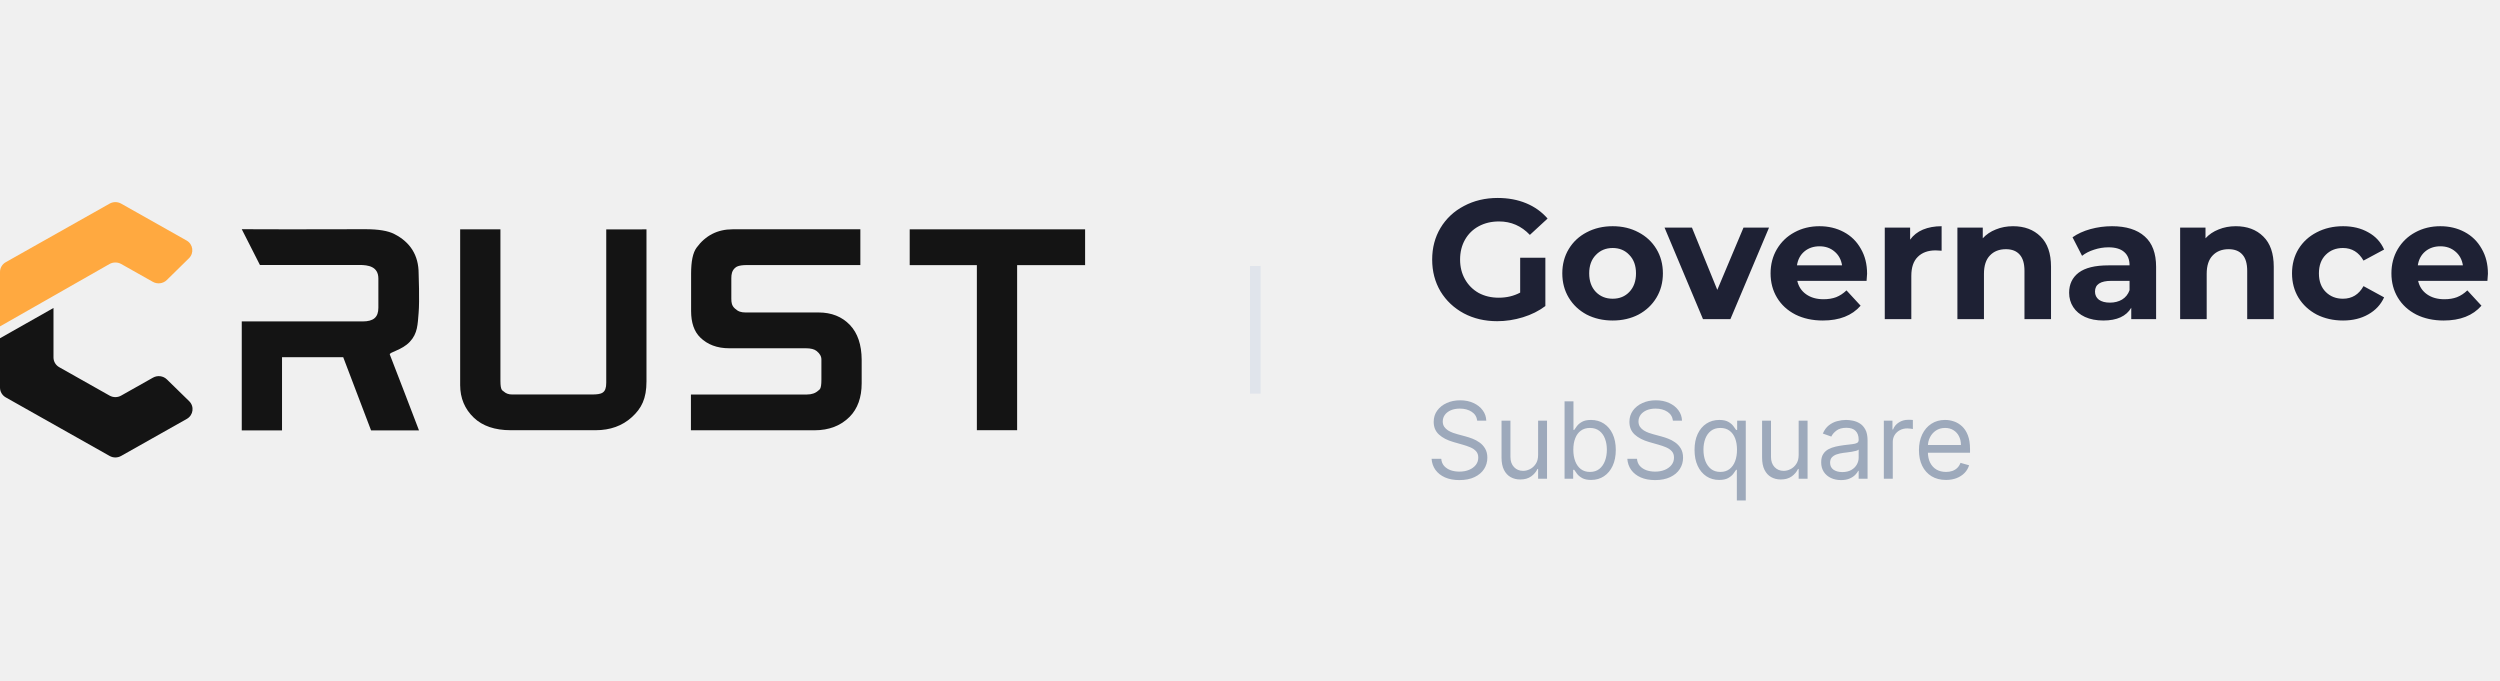
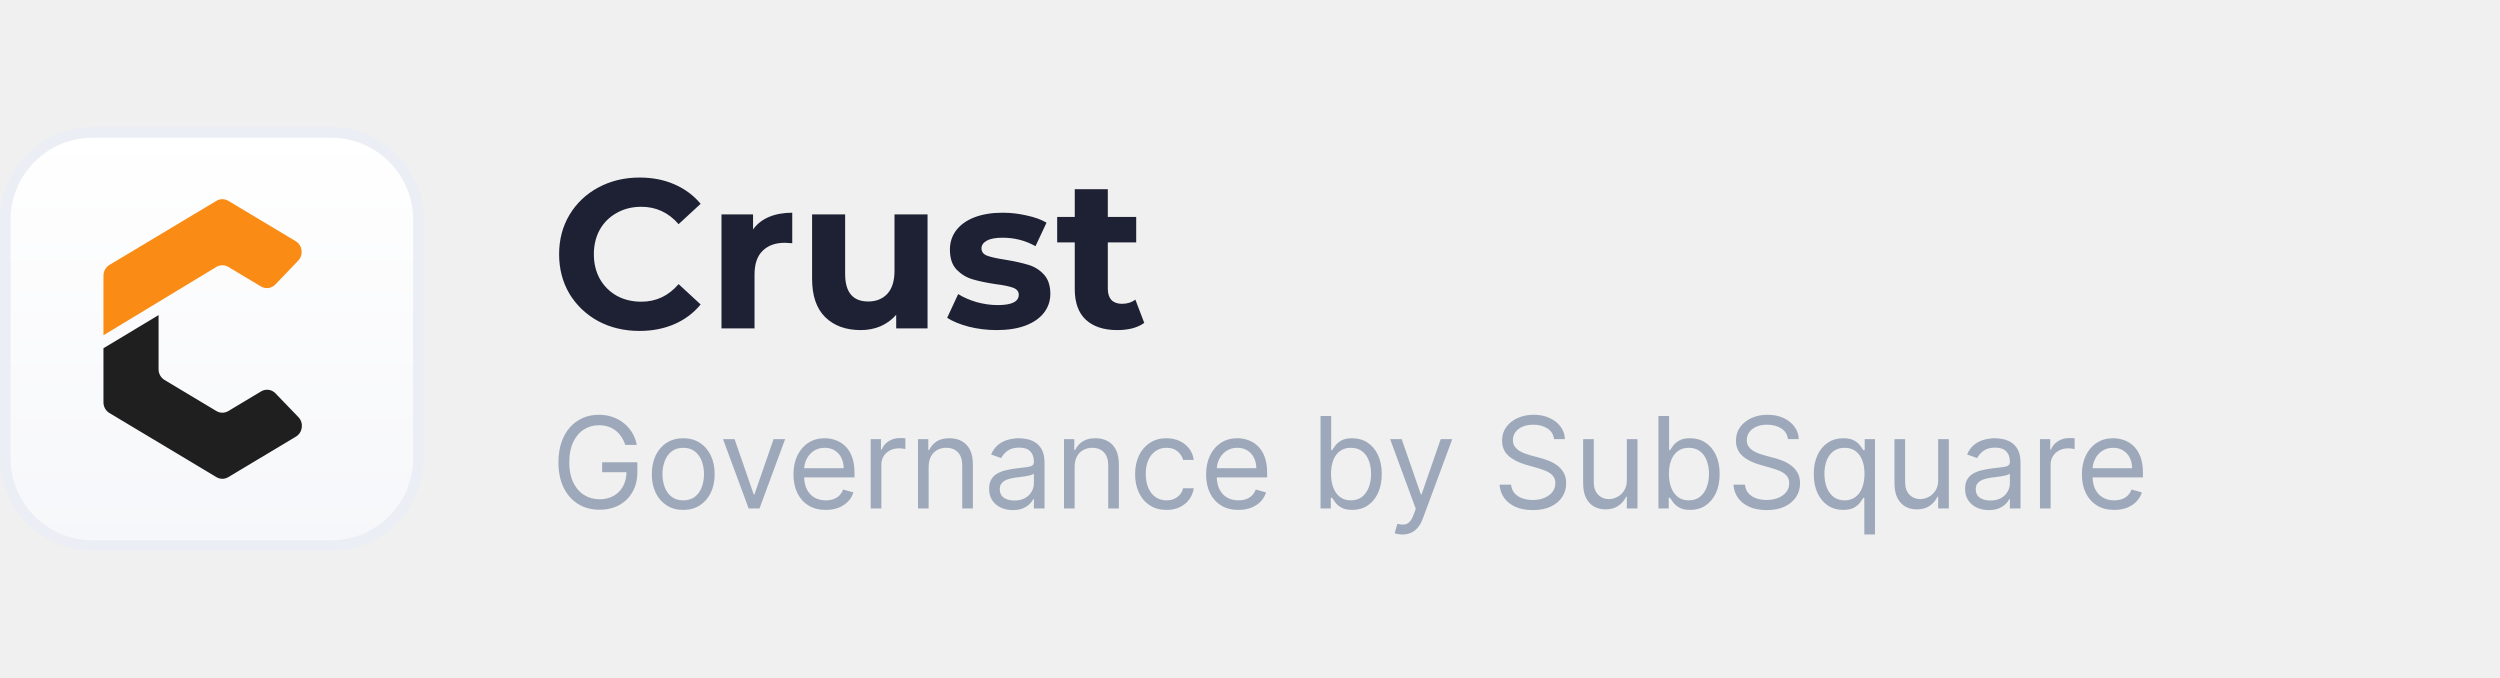
- <svg xmlns="http://www.w3.org/2000/svg" width="235" height="64" viewBox="0 0 235 64" fill="none">
-   <g clip-path="url(#clip0_5063_36289)">
-     <path d="M0.544 24.644L10.302 19.142C10.639 18.951 11.053 18.951 11.39 19.142L17.536 22.607C18.154 22.954 18.265 23.781 17.762 24.276L15.679 26.323C15.333 26.664 14.792 26.733 14.366 26.492L11.399 24.819C11.056 24.626 10.633 24.626 10.29 24.819L0 30.681V25.565C0 25.185 0.207 24.834 0.544 24.644Z" fill="#FFA940" />
-     <path d="M17.558 39.378L11.387 42.858C11.05 43.049 10.636 43.049 10.302 42.858L0.544 37.356C0.207 37.166 0 36.815 0 36.435V31.796L5.028 28.949V33.601C5.028 33.981 5.235 34.331 5.571 34.518L10.302 37.187C10.639 37.377 11.053 37.377 11.387 37.187L14.381 35.499C14.808 35.258 15.345 35.327 15.691 35.668L17.78 37.709C18.287 38.201 18.176 39.031 17.558 39.378Z" fill="#141414" />
-     <path d="M56.987 21.563V35.979C56.987 36.966 56.564 37.081 55.615 37.081H48.134C47.81 37.081 47.553 36.987 47.343 36.794C47.229 36.691 47.04 36.709 47.04 35.807V21.56H43.255V36.193C43.255 37.422 43.688 38.454 44.54 39.263C45.359 40.045 46.524 40.44 48.004 40.44H55.992C57.352 40.44 58.495 40.03 59.388 39.218C60.306 38.385 60.769 37.47 60.769 35.852V21.56L56.987 21.563Z" fill="#141414" />
-     <path d="M79.894 30.549C79.149 29.767 78.16 29.372 76.949 29.372H70.089C69.666 29.372 69.385 29.287 69.079 29C68.782 28.732 68.745 28.439 68.745 28.08V26.145C68.745 25.774 68.807 25.469 69.057 25.218C69.199 25.079 69.419 24.916 70.228 24.916H80.873V21.554H68.865C67.453 21.554 66.313 22.136 65.479 23.28C65.133 23.751 64.963 24.551 64.963 25.728V29.233C64.963 30.328 65.25 31.165 65.816 31.717C66.499 32.393 67.416 32.737 68.538 32.737H75.75C76.21 32.737 76.544 32.822 76.751 32.988C77.063 33.232 77.212 33.495 77.212 33.794V35.698C77.212 36.625 77.026 36.61 76.921 36.713C76.652 36.963 76.297 37.084 75.84 37.084H64.947V40.446H76.575C77.925 40.446 79.035 40.018 79.869 39.176C80.617 38.418 80.997 37.358 80.997 36.027V33.821C80.991 32.414 80.623 31.316 79.894 30.549Z" fill="#141414" />
-     <path d="M85.512 21.56V24.922H91.825V40.44H95.61V24.922H102V21.56H85.512Z" fill="#141414" />
-     <path d="M39.352 29.39C39.448 28.291 39.352 25.704 39.352 25.704C39.352 24.02 38.583 22.773 37.069 22.001C36.475 21.693 35.576 21.545 34.322 21.545L27.199 21.557C26.071 21.557 22.725 21.545 22.725 21.545L24.433 24.907H28.271C28.305 24.907 28.339 24.907 28.376 24.907H33.79C34.618 24.907 35.567 25.052 35.567 26.187V28.934C35.567 29.819 35.113 30.214 34.093 30.214H29.093H22.725V40.459H26.51V33.574H32.261L34.881 40.459H39.386C39.386 40.459 36.726 33.501 36.645 33.332C36.537 33.109 37.764 32.934 38.518 32.134C39.272 31.334 39.257 30.486 39.352 29.39Z" fill="#141414" />
+ <svg xmlns="http://www.w3.org/2000/svg" width="236" height="64" viewBox="0 0 236 64" fill="none">
+   <g clip-path="url(#clip0_13417_71009)">
+     <path d="M31.25 51.5L8.75 51.5C4.194 51.5 0.5 47.806 0.5 43.25L0.5 20.75C0.5 16.194 4.194 12.5 8.75 12.5L31.25 12.5C35.806 12.5 39.5 16.194 39.5 20.75L39.5 43.25C39.5 47.806 35.806 51.5 31.25 51.5Z" fill="url(#paint0_linear_13417_71009)" stroke="#EBEEF4" />
+     <path d="M10.329 25.01L20.429 18.959C20.777 18.75 21.206 18.75 21.555 18.959L27.916 22.769C28.556 23.151 28.671 24.061 28.15 24.605L25.994 26.856C25.636 27.231 25.076 27.307 24.635 27.042L21.564 25.203C21.209 24.99 20.771 24.99 20.416 25.203L9.766 31.649V26.023C9.766 25.604 9.98 25.219 10.329 25.01Z" fill="#FA8C16" />
+     <path d="M27.939 41.213L21.552 45.041C21.203 45.25 20.774 45.25 20.429 45.041L10.329 38.989C9.98 38.78 9.766 38.395 9.766 37.977V32.874L14.969 29.744V34.859C14.969 35.278 15.184 35.663 15.532 35.869L20.429 38.803C20.777 39.012 21.206 39.012 21.552 38.803L24.651 36.947C25.092 36.682 25.649 36.758 26.007 37.133L28.169 39.377C28.693 39.919 28.578 40.831 27.939 41.213Z" fill="#1F1F1F" />
  </g>
-   <path d="M118 25V37" stroke="#E0E4EB" />
-   <path d="M142.896 24.224H145.264V28.768C144.656 29.227 143.952 29.579 143.152 29.824C142.352 30.069 141.547 30.192 140.736 30.192C139.573 30.192 138.528 29.947 137.6 29.456C136.672 28.955 135.941 28.267 135.408 27.392C134.885 26.507 134.624 25.509 134.624 24.4C134.624 23.291 134.885 22.299 135.408 21.424C135.941 20.539 136.677 19.851 137.616 19.36C138.555 18.859 139.611 18.608 140.784 18.608C141.765 18.608 142.656 18.773 143.456 19.104C144.256 19.435 144.928 19.915 145.472 20.544L143.808 22.08C143.008 21.237 142.043 20.816 140.912 20.816C140.197 20.816 139.563 20.965 139.008 21.264C138.453 21.563 138.021 21.984 137.712 22.528C137.403 23.072 137.248 23.696 137.248 24.4C137.248 25.093 137.403 25.712 137.712 26.256C138.021 26.8 138.448 27.227 138.992 27.536C139.547 27.835 140.176 27.984 140.88 27.984C141.627 27.984 142.299 27.824 142.896 27.504V24.224ZM151.592 30.128C150.685 30.128 149.869 29.941 149.144 29.568C148.429 29.184 147.869 28.656 147.464 27.984C147.058 27.312 146.856 26.549 146.856 25.696C146.856 24.843 147.058 24.08 147.464 23.408C147.869 22.736 148.429 22.213 149.144 21.84C149.869 21.456 150.685 21.264 151.592 21.264C152.498 21.264 153.309 21.456 154.024 21.84C154.738 22.213 155.298 22.736 155.704 23.408C156.109 24.08 156.312 24.843 156.312 25.696C156.312 26.549 156.109 27.312 155.704 27.984C155.298 28.656 154.738 29.184 154.024 29.568C153.309 29.941 152.498 30.128 151.592 30.128ZM151.592 28.08C152.232 28.08 152.754 27.867 153.16 27.44C153.576 27.003 153.784 26.421 153.784 25.696C153.784 24.971 153.576 24.395 153.16 23.968C152.754 23.531 152.232 23.312 151.592 23.312C150.952 23.312 150.424 23.531 150.008 23.968C149.592 24.395 149.384 24.971 149.384 25.696C149.384 26.421 149.592 27.003 150.008 27.44C150.424 27.867 150.952 28.08 151.592 28.08ZM166.29 21.392L162.658 30H160.082L156.466 21.392H159.042L161.426 27.248L163.89 21.392H166.29ZM175.506 25.728C175.506 25.76 175.49 25.984 175.458 26.4H168.946C169.063 26.933 169.341 27.355 169.778 27.664C170.215 27.973 170.759 28.128 171.41 28.128C171.858 28.128 172.253 28.064 172.594 27.936C172.946 27.797 173.271 27.584 173.57 27.296L174.898 28.736C174.087 29.664 172.903 30.128 171.346 30.128C170.375 30.128 169.517 29.941 168.77 29.568C168.023 29.184 167.447 28.656 167.042 27.984C166.637 27.312 166.434 26.549 166.434 25.696C166.434 24.853 166.631 24.096 167.026 23.424C167.431 22.741 167.981 22.213 168.674 21.84C169.378 21.456 170.162 21.264 171.026 21.264C171.869 21.264 172.631 21.445 173.314 21.808C173.997 22.171 174.53 22.693 174.914 23.376C175.309 24.048 175.506 24.832 175.506 25.728ZM171.042 23.152C170.477 23.152 170.002 23.312 169.618 23.632C169.234 23.952 168.999 24.389 168.914 24.944H173.154C173.069 24.4 172.834 23.968 172.45 23.648C172.066 23.317 171.597 23.152 171.042 23.152ZM179.552 22.528C179.85 22.112 180.25 21.797 180.752 21.584C181.264 21.371 181.85 21.264 182.512 21.264V23.568C182.234 23.547 182.048 23.536 181.952 23.536C181.237 23.536 180.677 23.739 180.272 24.144C179.866 24.539 179.664 25.136 179.664 25.936V30H177.168V21.392H179.552V22.528ZM189.228 21.264C190.294 21.264 191.153 21.584 191.804 22.224C192.465 22.864 192.796 23.813 192.796 25.072V30H190.3V25.456C190.3 24.773 190.15 24.267 189.852 23.936C189.553 23.595 189.121 23.424 188.556 23.424C187.926 23.424 187.425 23.621 187.052 24.016C186.678 24.4 186.492 24.976 186.492 25.744V30H183.996V21.392H186.38V22.4C186.71 22.037 187.121 21.76 187.612 21.568C188.102 21.365 188.641 21.264 189.228 21.264ZM198.53 21.264C199.864 21.264 200.888 21.584 201.602 22.224C202.317 22.853 202.674 23.808 202.674 25.088V30H200.338V28.928C199.869 29.728 198.994 30.128 197.714 30.128C197.053 30.128 196.477 30.016 195.986 29.792C195.506 29.568 195.138 29.259 194.882 28.864C194.626 28.469 194.498 28.021 194.498 27.52C194.498 26.72 194.797 26.091 195.394 25.632C196.002 25.173 196.936 24.944 198.194 24.944H200.178C200.178 24.4 200.013 23.984 199.682 23.696C199.352 23.397 198.856 23.248 198.194 23.248C197.736 23.248 197.282 23.323 196.834 23.472C196.397 23.611 196.024 23.803 195.714 24.048L194.818 22.304C195.288 21.973 195.848 21.717 196.498 21.536C197.16 21.355 197.837 21.264 198.53 21.264ZM198.338 28.448C198.765 28.448 199.144 28.352 199.474 28.16C199.805 27.957 200.04 27.664 200.178 27.28V26.4H198.466C197.442 26.4 196.93 26.736 196.93 27.408C196.93 27.728 197.053 27.984 197.298 28.176C197.554 28.357 197.901 28.448 198.338 28.448ZM210.165 21.264C211.232 21.264 212.091 21.584 212.741 22.224C213.403 22.864 213.733 23.813 213.733 25.072V30H211.237V25.456C211.237 24.773 211.088 24.267 210.789 23.936C210.491 23.595 210.059 23.424 209.493 23.424C208.864 23.424 208.363 23.621 207.989 24.016C207.616 24.4 207.429 24.976 207.429 25.744V30H204.933V21.392H207.317V22.4C207.648 22.037 208.059 21.76 208.549 21.568C209.04 21.365 209.579 21.264 210.165 21.264ZM220.25 30.128C219.332 30.128 218.506 29.941 217.77 29.568C217.044 29.184 216.474 28.656 216.058 27.984C215.652 27.312 215.45 26.549 215.45 25.696C215.45 24.843 215.652 24.08 216.058 23.408C216.474 22.736 217.044 22.213 217.77 21.84C218.506 21.456 219.332 21.264 220.25 21.264C221.156 21.264 221.946 21.456 222.618 21.84C223.3 22.213 223.796 22.752 224.106 23.456L222.17 24.496C221.722 23.707 221.076 23.312 220.234 23.312C219.583 23.312 219.044 23.525 218.618 23.952C218.191 24.379 217.978 24.96 217.978 25.696C217.978 26.432 218.191 27.013 218.618 27.44C219.044 27.867 219.583 28.08 220.234 28.08C221.087 28.08 221.732 27.685 222.17 26.896L224.106 27.952C223.796 28.635 223.3 29.168 222.618 29.552C221.946 29.936 221.156 30.128 220.25 30.128ZM233.865 25.728C233.865 25.76 233.849 25.984 233.817 26.4H227.305C227.423 26.933 227.7 27.355 228.137 27.664C228.575 27.973 229.119 28.128 229.769 28.128C230.217 28.128 230.612 28.064 230.953 27.936C231.305 27.797 231.631 27.584 231.929 27.296L233.257 28.736C232.447 29.664 231.263 30.128 229.705 30.128C228.735 30.128 227.876 29.941 227.129 29.568C226.383 29.184 225.807 28.656 225.401 27.984C224.996 27.312 224.793 26.549 224.793 25.696C224.793 24.853 224.991 24.096 225.385 23.424C225.791 22.741 226.34 22.213 227.033 21.84C227.737 21.456 228.521 21.264 229.385 21.264C230.228 21.264 230.991 21.445 231.673 21.808C232.356 22.171 232.889 22.693 233.273 23.376C233.668 24.048 233.865 24.832 233.865 25.728ZM229.401 23.152C228.836 23.152 228.361 23.312 227.977 23.632C227.593 23.952 227.359 24.389 227.273 24.944H231.513C231.428 24.4 231.193 23.968 230.809 23.648C230.425 23.317 229.956 23.152 229.401 23.152Z" fill="#1E2134" />
-   <path d="M138.858 39.545C138.815 39.186 138.643 38.906 138.339 38.707C138.036 38.508 137.665 38.409 137.224 38.409C136.902 38.409 136.621 38.461 136.379 38.565C136.14 38.669 135.953 38.813 135.818 38.995C135.686 39.177 135.619 39.385 135.619 39.617C135.619 39.811 135.665 39.977 135.758 40.117C135.853 40.255 135.973 40.369 136.12 40.462C136.267 40.552 136.421 40.626 136.582 40.685C136.743 40.742 136.891 40.788 137.026 40.824L137.764 41.023C137.954 41.072 138.164 41.141 138.396 41.229C138.631 41.316 138.854 41.436 139.067 41.587C139.283 41.736 139.46 41.928 139.6 42.163C139.74 42.397 139.81 42.685 139.81 43.026C139.81 43.419 139.707 43.774 139.501 44.091C139.297 44.408 138.999 44.66 138.606 44.847C138.215 45.034 137.741 45.128 137.182 45.128C136.661 45.128 136.21 45.044 135.829 44.876C135.45 44.708 135.152 44.473 134.934 44.173C134.719 43.872 134.597 43.523 134.568 43.125H135.477C135.501 43.4 135.593 43.627 135.754 43.807C135.918 43.984 136.124 44.117 136.372 44.205C136.623 44.29 136.893 44.332 137.182 44.332C137.518 44.332 137.82 44.278 138.087 44.169C138.355 44.058 138.567 43.904 138.723 43.707C138.879 43.508 138.957 43.276 138.957 43.011C138.957 42.77 138.89 42.573 138.755 42.422C138.62 42.27 138.442 42.147 138.222 42.053C138.002 41.958 137.764 41.875 137.509 41.804L136.614 41.548C136.045 41.385 135.596 41.152 135.264 40.849C134.933 40.546 134.767 40.149 134.767 39.659C134.767 39.252 134.877 38.897 135.097 38.594C135.32 38.288 135.618 38.052 135.992 37.883C136.369 37.713 136.789 37.628 137.253 37.628C137.722 37.628 138.138 37.712 138.503 37.88C138.867 38.046 139.156 38.273 139.369 38.562C139.585 38.851 139.698 39.178 139.71 39.545H138.858ZM144.581 42.77V39.545H145.42V45H144.581V44.077H144.525C144.397 44.354 144.198 44.589 143.928 44.783C143.658 44.975 143.317 45.071 142.905 45.071C142.564 45.071 142.261 44.996 141.996 44.847C141.731 44.696 141.523 44.468 141.371 44.166C141.22 43.86 141.144 43.475 141.144 43.011V39.545H141.982V42.955C141.982 43.352 142.093 43.669 142.316 43.906C142.541 44.143 142.827 44.261 143.175 44.261C143.384 44.261 143.595 44.208 143.811 44.102C144.029 43.995 144.211 43.832 144.358 43.611C144.507 43.391 144.581 43.111 144.581 42.77ZM147.068 45V37.727H147.906V40.412H147.977C148.039 40.317 148.124 40.197 148.233 40.05C148.344 39.901 148.503 39.768 148.709 39.652C148.917 39.534 149.199 39.474 149.554 39.474C150.013 39.474 150.418 39.589 150.768 39.819C151.119 40.048 151.392 40.374 151.589 40.795C151.785 41.217 151.884 41.714 151.884 42.287C151.884 42.865 151.785 43.365 151.589 43.789C151.392 44.211 151.12 44.537 150.772 44.769C150.424 44.999 150.023 45.114 149.568 45.114C149.218 45.114 148.937 45.056 148.727 44.94C148.516 44.821 148.354 44.688 148.24 44.538C148.126 44.387 148.039 44.261 147.977 44.162H147.878V45H147.068ZM147.892 42.273C147.892 42.685 147.952 43.048 148.073 43.363C148.194 43.675 148.37 43.92 148.602 44.098C148.834 44.273 149.118 44.361 149.455 44.361C149.805 44.361 150.097 44.269 150.332 44.084C150.568 43.897 150.746 43.646 150.864 43.331C150.985 43.014 151.045 42.661 151.045 42.273C151.045 41.889 150.986 41.544 150.868 41.236C150.752 40.926 150.576 40.681 150.339 40.501C150.104 40.318 149.81 40.227 149.455 40.227C149.114 40.227 148.827 40.314 148.595 40.486C148.363 40.657 148.188 40.896 148.07 41.204C147.951 41.509 147.892 41.865 147.892 42.273ZM157.256 39.545C157.214 39.186 157.041 38.906 156.738 38.707C156.435 38.508 156.063 38.409 155.623 38.409C155.301 38.409 155.019 38.461 154.778 38.565C154.539 38.669 154.352 38.813 154.217 38.995C154.084 39.177 154.018 39.385 154.018 39.617C154.018 39.811 154.064 39.977 154.156 40.117C154.251 40.255 154.372 40.369 154.518 40.462C154.665 40.552 154.819 40.626 154.98 40.685C155.141 40.742 155.289 40.788 155.424 40.824L156.163 41.023C156.352 41.072 156.563 41.141 156.795 41.229C157.029 41.316 157.253 41.436 157.466 41.587C157.681 41.736 157.859 41.928 157.999 42.163C158.138 42.397 158.208 42.685 158.208 43.026C158.208 43.419 158.105 43.774 157.899 44.091C157.696 44.408 157.397 44.66 157.004 44.847C156.614 45.034 156.139 45.128 155.58 45.128C155.059 45.128 154.608 45.044 154.227 44.876C153.848 44.708 153.55 44.473 153.332 44.173C153.117 43.872 152.995 43.523 152.967 43.125H153.876C153.899 43.4 153.992 43.627 154.153 43.807C154.316 43.984 154.522 44.117 154.771 44.205C155.022 44.29 155.291 44.332 155.58 44.332C155.916 44.332 156.218 44.278 156.486 44.169C156.753 44.058 156.965 43.904 157.121 43.707C157.278 43.508 157.356 43.276 157.356 43.011C157.356 42.77 157.288 42.573 157.153 42.422C157.018 42.27 156.841 42.147 156.621 42.053C156.401 41.958 156.163 41.875 155.907 41.804L155.012 41.548C154.444 41.385 153.994 41.152 153.663 40.849C153.331 40.546 153.165 40.149 153.165 39.659C153.165 39.252 153.276 38.897 153.496 38.594C153.718 38.288 154.017 38.052 154.391 37.883C154.767 37.713 155.187 37.628 155.651 37.628C156.12 37.628 156.537 37.712 156.901 37.88C157.266 38.046 157.555 38.273 157.768 38.562C157.983 38.851 158.097 39.178 158.109 39.545H157.256ZM163.264 47.045V44.162H163.193C163.131 44.261 163.044 44.387 162.93 44.538C162.817 44.688 162.654 44.821 162.444 44.94C162.233 45.056 161.952 45.114 161.602 45.114C161.148 45.114 160.746 44.999 160.398 44.769C160.05 44.537 159.778 44.211 159.581 43.789C159.385 43.365 159.287 42.865 159.287 42.287C159.287 41.714 159.385 41.217 159.581 40.795C159.778 40.374 160.051 40.048 160.402 39.819C160.752 39.589 161.157 39.474 161.616 39.474C161.971 39.474 162.252 39.534 162.458 39.652C162.666 39.768 162.825 39.901 162.934 40.05C163.045 40.197 163.131 40.317 163.193 40.412H163.292V39.545H164.102V47.045H163.264ZM161.716 44.361C162.052 44.361 162.336 44.273 162.568 44.098C162.8 43.92 162.976 43.675 163.097 43.363C163.218 43.048 163.278 42.685 163.278 42.273C163.278 41.865 163.219 41.509 163.101 41.204C162.982 40.896 162.807 40.657 162.575 40.486C162.343 40.314 162.057 40.227 161.716 40.227C161.361 40.227 161.065 40.318 160.828 40.501C160.594 40.681 160.417 40.926 160.299 41.236C160.183 41.544 160.125 41.889 160.125 42.273C160.125 42.661 160.184 43.014 160.302 43.331C160.423 43.646 160.601 43.897 160.835 44.084C161.072 44.269 161.365 44.361 161.716 44.361ZM169.074 42.77V39.545H169.912V45H169.074V44.077H169.017C168.889 44.354 168.69 44.589 168.42 44.783C168.15 44.975 167.809 45.071 167.398 45.071C167.057 45.071 166.754 44.996 166.488 44.847C166.223 44.696 166.015 44.468 165.863 44.166C165.712 43.86 165.636 43.475 165.636 43.011V39.545H166.474V42.955C166.474 43.352 166.586 43.669 166.808 43.906C167.033 44.143 167.319 44.261 167.667 44.261C167.876 44.261 168.088 44.208 168.303 44.102C168.521 43.995 168.703 43.832 168.85 43.611C168.999 43.391 169.074 43.111 169.074 42.77ZM173.052 45.128C172.706 45.128 172.393 45.063 172.111 44.932C171.829 44.8 171.605 44.609 171.44 44.361C171.274 44.11 171.191 43.807 171.191 43.452C171.191 43.139 171.253 42.886 171.376 42.692C171.499 42.495 171.663 42.341 171.869 42.23C172.075 42.119 172.303 42.036 172.551 41.981C172.802 41.925 173.054 41.88 173.308 41.847C173.639 41.804 173.908 41.772 174.114 41.751C174.322 41.727 174.473 41.688 174.568 41.633C174.665 41.579 174.714 41.484 174.714 41.349V41.321C174.714 40.971 174.618 40.698 174.426 40.504C174.237 40.31 173.949 40.213 173.563 40.213C173.163 40.213 172.849 40.301 172.622 40.476C172.395 40.651 172.235 40.838 172.143 41.037L171.347 40.753C171.489 40.421 171.679 40.163 171.915 39.979C172.155 39.792 172.415 39.661 172.697 39.588C172.981 39.512 173.26 39.474 173.535 39.474C173.71 39.474 173.911 39.496 174.138 39.538C174.368 39.579 174.589 39.663 174.803 39.791C175.018 39.918 175.197 40.111 175.339 40.369C175.481 40.627 175.552 40.973 175.552 41.406V45H174.714V44.261H174.671C174.614 44.38 174.52 44.506 174.387 44.641C174.254 44.776 174.078 44.891 173.858 44.986C173.638 45.081 173.369 45.128 173.052 45.128ZM173.18 44.375C173.511 44.375 173.79 44.31 174.018 44.18C174.247 44.05 174.42 43.881 174.536 43.675C174.655 43.469 174.714 43.253 174.714 43.026V42.258C174.678 42.301 174.6 42.34 174.479 42.376C174.361 42.409 174.224 42.438 174.067 42.465C173.914 42.488 173.763 42.51 173.616 42.528C173.472 42.545 173.355 42.559 173.265 42.571C173.047 42.599 172.844 42.646 172.654 42.709C172.467 42.771 172.316 42.865 172.2 42.99C172.086 43.113 172.029 43.281 172.029 43.494C172.029 43.785 172.137 44.006 172.352 44.155C172.57 44.302 172.846 44.375 173.18 44.375ZM177.081 45V39.545H177.891V40.369H177.948C178.047 40.099 178.227 39.88 178.488 39.712C178.748 39.544 179.042 39.46 179.368 39.46C179.43 39.46 179.507 39.461 179.599 39.464C179.692 39.466 179.761 39.47 179.809 39.474V40.327C179.78 40.32 179.715 40.309 179.613 40.295C179.514 40.278 179.409 40.27 179.297 40.27C179.032 40.27 178.796 40.325 178.587 40.437C178.381 40.546 178.218 40.697 178.097 40.891C177.979 41.083 177.92 41.302 177.92 41.548V45H177.081ZM182.923 45.114C182.398 45.114 181.944 44.998 181.563 44.766C181.184 44.531 180.892 44.205 180.686 43.785C180.482 43.364 180.381 42.874 180.381 42.315C180.381 41.757 180.482 41.264 180.686 40.838C180.892 40.41 181.178 40.076 181.545 39.837C181.915 39.595 182.345 39.474 182.838 39.474C183.122 39.474 183.403 39.522 183.68 39.617C183.956 39.711 184.209 39.865 184.436 40.078C184.663 40.289 184.844 40.568 184.979 40.916C185.114 41.264 185.182 41.693 185.182 42.202V42.557H180.977V41.832H184.329C184.329 41.525 184.268 41.25 184.145 41.008C184.024 40.767 183.851 40.577 183.626 40.437C183.404 40.297 183.141 40.227 182.838 40.227C182.504 40.227 182.215 40.31 181.971 40.476C181.73 40.639 181.544 40.852 181.414 41.115C181.284 41.378 181.219 41.66 181.219 41.96V42.443C181.219 42.855 181.29 43.204 181.432 43.491C181.576 43.775 181.776 43.992 182.032 44.141C182.287 44.287 182.585 44.361 182.923 44.361C183.143 44.361 183.342 44.33 183.52 44.269C183.7 44.205 183.855 44.11 183.985 43.984C184.115 43.856 184.216 43.698 184.287 43.508L185.096 43.736C185.011 44.01 184.868 44.252 184.667 44.46C184.465 44.666 184.217 44.827 183.921 44.943C183.625 45.057 183.292 45.114 182.923 45.114Z" fill="#9DA9BB" />
+   <path d="M60.36 31.24C58.933 31.24 57.64 30.933 56.48 30.32C55.333 29.693 54.427 28.833 53.76 27.74C53.107 26.633 52.78 25.387 52.78 24C52.78 22.613 53.107 21.373 53.76 20.28C54.427 19.173 55.333 18.313 56.48 17.7C57.64 17.073 58.94 16.76 60.38 16.76C61.593 16.76 62.687 16.973 63.66 17.4C64.647 17.827 65.473 18.44 66.14 19.24L64.06 21.16C63.113 20.067 61.94 19.52 60.54 19.52C59.673 19.52 58.9 19.713 58.22 20.1C57.54 20.473 57.007 21 56.62 21.68C56.247 22.36 56.06 23.133 56.06 24C56.06 24.867 56.247 25.64 56.62 26.32C57.007 27 57.54 27.533 58.22 27.92C58.9 28.293 59.673 28.48 60.54 28.48C61.94 28.48 63.113 27.927 64.06 26.82L66.14 28.74C65.473 29.553 64.647 30.173 63.66 30.6C62.673 31.027 61.573 31.24 60.36 31.24ZM71.088 21.66C71.461 21.14 71.961 20.747 72.588 20.48C73.228 20.213 73.961 20.08 74.788 20.08V22.96C74.441 22.933 74.208 22.92 74.088 22.92C73.195 22.92 72.495 23.173 71.988 23.68C71.481 24.173 71.228 24.92 71.228 25.92V31H68.108V20.24H71.088V21.66ZM87.561 20.24V31H84.601V29.72C84.188 30.187 83.695 30.547 83.121 30.8C82.548 31.04 81.928 31.16 81.261 31.16C79.848 31.16 78.728 30.753 77.901 29.94C77.075 29.127 76.661 27.92 76.661 26.32V20.24H79.781V25.86C79.781 27.593 80.508 28.46 81.961 28.46C82.708 28.46 83.308 28.22 83.761 27.74C84.215 27.247 84.441 26.52 84.441 25.56V20.24H87.561ZM94.072 31.16C93.178 31.16 92.305 31.053 91.452 30.84C90.598 30.613 89.918 30.333 89.412 30L90.452 27.76C90.932 28.067 91.512 28.32 92.192 28.52C92.872 28.707 93.538 28.8 94.192 28.8C95.512 28.8 96.172 28.473 96.172 27.82C96.172 27.513 95.992 27.293 95.632 27.16C95.272 27.027 94.718 26.913 93.972 26.82C93.092 26.687 92.365 26.533 91.792 26.36C91.218 26.187 90.718 25.88 90.292 25.44C89.878 25 89.672 24.373 89.672 23.56C89.672 22.88 89.865 22.28 90.252 21.76C90.652 21.227 91.225 20.813 91.972 20.52C92.732 20.227 93.625 20.08 94.652 20.08C95.412 20.08 96.165 20.167 96.912 20.34C97.672 20.5 98.298 20.727 98.792 21.02L97.752 23.24C96.805 22.707 95.772 22.44 94.652 22.44C93.985 22.44 93.485 22.533 93.152 22.72C92.818 22.907 92.652 23.147 92.652 23.44C92.652 23.773 92.832 24.007 93.192 24.14C93.552 24.273 94.125 24.4 94.912 24.52C95.792 24.667 96.512 24.827 97.072 25C97.632 25.16 98.118 25.46 98.532 25.9C98.945 26.34 99.152 26.953 99.152 27.74C99.152 28.407 98.952 29 98.552 29.52C98.152 30.04 97.565 30.447 96.792 30.74C96.032 31.02 95.125 31.16 94.072 31.16ZM108.017 30.48C107.71 30.707 107.33 30.88 106.877 31C106.437 31.107 105.97 31.16 105.477 31.16C104.197 31.16 103.203 30.833 102.497 30.18C101.803 29.527 101.457 28.567 101.457 27.3V22.88H99.797V20.48H101.457V17.86H104.577V20.48H107.257V22.88H104.577V27.26C104.577 27.713 104.69 28.067 104.917 28.32C105.157 28.56 105.49 28.68 105.917 28.68C106.41 28.68 106.83 28.547 107.177 28.28L108.017 30.48Z" fill="#1E2134" />
+   <path d="M59.023 42C58.929 41.713 58.805 41.456 58.652 41.229C58.501 40.999 58.321 40.803 58.111 40.641C57.903 40.479 57.668 40.355 57.403 40.27C57.139 40.185 56.849 40.142 56.534 40.142C56.017 40.142 55.547 40.276 55.124 40.543C54.7 40.81 54.364 41.203 54.114 41.723C53.864 42.243 53.739 42.881 53.739 43.636C53.739 44.392 53.865 45.03 54.118 45.55C54.371 46.07 54.713 46.463 55.145 46.73C55.577 46.997 56.062 47.131 56.602 47.131C57.102 47.131 57.543 47.024 57.923 46.811C58.307 46.595 58.605 46.291 58.818 45.899C59.034 45.504 59.142 45.04 59.142 44.506L59.466 44.574H56.841V43.636H60.165V44.574C60.165 45.293 60.011 45.918 59.705 46.449C59.401 46.98 58.98 47.392 58.443 47.685C57.909 47.974 57.295 48.119 56.602 48.119C55.83 48.119 55.151 47.938 54.565 47.574C53.983 47.21 53.528 46.693 53.202 46.023C52.878 45.352 52.716 44.557 52.716 43.636C52.716 42.946 52.808 42.325 52.993 41.774C53.18 41.22 53.445 40.749 53.785 40.359C54.126 39.97 54.53 39.672 54.996 39.465C55.462 39.257 55.974 39.153 56.534 39.153C56.994 39.153 57.423 39.223 57.821 39.362C58.222 39.499 58.578 39.693 58.891 39.946C59.206 40.196 59.469 40.496 59.679 40.845C59.889 41.192 60.034 41.577 60.114 42H59.023ZM64.498 48.136C63.907 48.136 63.388 47.996 62.942 47.715C62.499 47.433 62.152 47.04 61.902 46.534C61.655 46.028 61.532 45.438 61.532 44.761C61.532 44.08 61.655 43.484 61.902 42.976C62.152 42.467 62.499 42.072 62.942 41.791C63.388 41.51 63.907 41.369 64.498 41.369C65.088 41.369 65.606 41.51 66.049 41.791C66.495 42.072 66.841 42.467 67.088 42.976C67.338 43.484 67.463 44.08 67.463 44.761C67.463 45.438 67.338 46.028 67.088 46.534C66.841 47.04 66.495 47.433 66.049 47.715C65.606 47.996 65.088 48.136 64.498 48.136ZM64.498 47.233C64.946 47.233 65.316 47.118 65.606 46.888C65.895 46.658 66.11 46.355 66.249 45.98C66.388 45.605 66.458 45.199 66.458 44.761C66.458 44.324 66.388 43.916 66.249 43.538C66.11 43.16 65.895 42.855 65.606 42.622C65.316 42.389 64.946 42.273 64.498 42.273C64.049 42.273 63.679 42.389 63.39 42.622C63.1 42.855 62.885 43.16 62.746 43.538C62.607 43.916 62.537 44.324 62.537 44.761C62.537 45.199 62.607 45.605 62.746 45.98C62.885 46.355 63.1 46.658 63.39 46.888C63.679 47.118 64.049 47.233 64.498 47.233ZM74.117 41.455L71.696 48H70.673L68.253 41.455H69.344L71.151 46.67H71.219L73.026 41.455H74.117ZM77.954 48.136C77.323 48.136 76.779 47.997 76.322 47.719C75.867 47.438 75.516 47.045 75.269 46.543C75.025 46.037 74.903 45.449 74.903 44.778C74.903 44.108 75.025 43.517 75.269 43.006C75.516 42.492 75.86 42.091 76.3 41.804C76.744 41.514 77.261 41.369 77.852 41.369C78.192 41.369 78.529 41.426 78.862 41.54C79.194 41.653 79.496 41.838 79.769 42.094C80.042 42.347 80.259 42.682 80.421 43.099C80.583 43.517 80.664 44.031 80.664 44.642V45.068H75.619V44.199H79.641C79.641 43.83 79.567 43.5 79.42 43.21C79.275 42.92 79.067 42.692 78.798 42.524C78.531 42.356 78.215 42.273 77.852 42.273C77.451 42.273 77.104 42.372 76.812 42.571C76.522 42.767 76.299 43.023 76.143 43.338C75.987 43.653 75.908 43.992 75.908 44.352V44.932C75.908 45.426 75.994 45.845 76.164 46.189C76.337 46.53 76.577 46.79 76.884 46.969C77.191 47.145 77.548 47.233 77.954 47.233C78.218 47.233 78.457 47.196 78.67 47.122C78.886 47.045 79.072 46.932 79.228 46.781C79.384 46.628 79.505 46.438 79.59 46.21L80.562 46.483C80.46 46.812 80.288 47.102 80.046 47.352C79.805 47.599 79.506 47.793 79.151 47.932C78.796 48.068 78.397 48.136 77.954 48.136ZM82.194 48V41.455H83.165V42.443H83.234C83.353 42.119 83.569 41.856 83.881 41.655C84.194 41.453 84.546 41.352 84.938 41.352C85.012 41.352 85.104 41.354 85.215 41.356C85.326 41.359 85.41 41.364 85.467 41.369V42.392C85.433 42.383 85.354 42.371 85.232 42.354C85.113 42.334 84.987 42.324 84.853 42.324C84.535 42.324 84.251 42.391 84.001 42.524C83.754 42.655 83.558 42.837 83.413 43.07C83.271 43.3 83.2 43.562 83.2 43.858V48H82.194ZM87.664 44.062V48H86.659V41.455H87.63V42.477H87.716C87.869 42.145 88.102 41.878 88.414 41.676C88.727 41.472 89.13 41.369 89.625 41.369C90.068 41.369 90.456 41.46 90.788 41.642C91.12 41.821 91.379 42.094 91.564 42.46C91.748 42.824 91.841 43.284 91.841 43.841V48H90.835V43.909C90.835 43.395 90.701 42.994 90.434 42.707C90.167 42.418 89.801 42.273 89.335 42.273C89.014 42.273 88.727 42.342 88.474 42.481C88.224 42.621 88.027 42.824 87.882 43.091C87.737 43.358 87.664 43.682 87.664 44.062ZM95.604 48.153C95.19 48.153 94.813 48.075 94.475 47.919C94.137 47.76 93.869 47.531 93.67 47.233C93.471 46.932 93.371 46.568 93.371 46.142C93.371 45.767 93.445 45.463 93.593 45.23C93.741 44.994 93.938 44.81 94.185 44.676C94.433 44.543 94.705 44.443 95.004 44.378C95.305 44.31 95.607 44.256 95.911 44.216C96.309 44.165 96.631 44.126 96.879 44.101C97.129 44.072 97.31 44.026 97.424 43.96C97.54 43.895 97.599 43.781 97.599 43.619V43.585C97.599 43.165 97.484 42.838 97.254 42.605C97.026 42.372 96.681 42.256 96.218 42.256C95.738 42.256 95.362 42.361 95.089 42.571C94.816 42.781 94.624 43.006 94.513 43.244L93.559 42.903C93.729 42.506 93.957 42.196 94.241 41.974C94.528 41.75 94.84 41.594 95.178 41.506C95.519 41.415 95.854 41.369 96.184 41.369C96.394 41.369 96.636 41.395 96.908 41.446C97.184 41.494 97.45 41.595 97.705 41.749C97.964 41.902 98.178 42.133 98.349 42.443C98.519 42.753 98.604 43.168 98.604 43.688V48H97.599V47.114H97.548C97.479 47.256 97.366 47.408 97.207 47.57C97.048 47.731 96.836 47.869 96.572 47.983C96.308 48.097 95.985 48.153 95.604 48.153ZM95.758 47.25C96.156 47.25 96.491 47.172 96.763 47.016C97.039 46.859 97.246 46.658 97.386 46.41C97.528 46.163 97.599 45.903 97.599 45.631V44.71C97.556 44.761 97.462 44.808 97.317 44.851C97.175 44.891 97.011 44.926 96.823 44.957C96.638 44.986 96.458 45.011 96.282 45.034C96.109 45.054 95.968 45.071 95.86 45.085C95.599 45.119 95.354 45.175 95.127 45.251C94.903 45.325 94.721 45.438 94.582 45.588C94.445 45.736 94.377 45.938 94.377 46.193C94.377 46.543 94.506 46.807 94.765 46.986C95.026 47.162 95.357 47.25 95.758 47.25ZM101.446 44.062V48H100.44V41.455H101.412V42.477H101.497C101.65 42.145 101.883 41.878 102.196 41.676C102.508 41.472 102.912 41.369 103.406 41.369C103.849 41.369 104.237 41.46 104.569 41.642C104.902 41.821 105.16 42.094 105.345 42.46C105.529 42.824 105.622 43.284 105.622 43.841V48H104.616V43.909C104.616 43.395 104.483 42.994 104.216 42.707C103.949 42.418 103.582 42.273 103.116 42.273C102.795 42.273 102.508 42.342 102.255 42.481C102.005 42.621 101.808 42.824 101.663 43.091C101.518 43.358 101.446 43.682 101.446 44.062ZM110.119 48.136C109.505 48.136 108.977 47.992 108.533 47.702C108.09 47.412 107.749 47.013 107.511 46.504C107.272 45.996 107.153 45.415 107.153 44.761C107.153 44.097 107.275 43.51 107.519 43.001C107.766 42.49 108.11 42.091 108.55 41.804C108.994 41.514 109.511 41.369 110.102 41.369C110.562 41.369 110.977 41.455 111.346 41.625C111.715 41.795 112.018 42.034 112.254 42.341C112.489 42.648 112.636 43.006 112.692 43.415H111.687C111.61 43.117 111.44 42.852 111.175 42.622C110.914 42.389 110.562 42.273 110.119 42.273C109.727 42.273 109.383 42.375 109.087 42.58C108.795 42.781 108.566 43.067 108.401 43.436C108.239 43.803 108.158 44.233 108.158 44.727C108.158 45.233 108.238 45.673 108.397 46.048C108.559 46.423 108.786 46.715 109.079 46.922C109.374 47.129 109.721 47.233 110.119 47.233C110.38 47.233 110.617 47.188 110.83 47.097C111.043 47.006 111.224 46.875 111.371 46.705C111.519 46.534 111.624 46.33 111.687 46.091H112.692C112.636 46.477 112.495 46.825 112.271 47.135C112.049 47.442 111.755 47.686 111.388 47.868C111.025 48.047 110.602 48.136 110.119 48.136ZM116.907 48.136C116.276 48.136 115.732 47.997 115.275 47.719C114.82 47.438 114.469 47.045 114.222 46.543C113.978 46.037 113.856 45.449 113.856 44.778C113.856 44.108 113.978 43.517 114.222 43.006C114.469 42.492 114.813 42.091 115.254 41.804C115.697 41.514 116.214 41.369 116.805 41.369C117.146 41.369 117.482 41.426 117.815 41.54C118.147 41.653 118.45 41.838 118.722 42.094C118.995 42.347 119.212 42.682 119.374 43.099C119.536 43.517 119.617 44.031 119.617 44.642V45.068H114.572V44.199H118.594C118.594 43.83 118.521 43.5 118.373 43.21C118.228 42.92 118.021 42.692 117.751 42.524C117.484 42.356 117.168 42.273 116.805 42.273C116.404 42.273 116.058 42.372 115.765 42.571C115.475 42.767 115.252 43.023 115.096 43.338C114.94 43.653 114.862 43.992 114.862 44.352V44.932C114.862 45.426 114.947 45.845 115.117 46.189C115.29 46.53 115.531 46.79 115.837 46.969C116.144 47.145 116.501 47.233 116.907 47.233C117.171 47.233 117.41 47.196 117.623 47.122C117.839 47.045 118.025 46.932 118.181 46.781C118.337 46.628 118.458 46.438 118.543 46.21L119.515 46.483C119.413 46.812 119.241 47.102 118.999 47.352C118.758 47.599 118.46 47.793 118.104 47.932C117.749 48.068 117.35 48.136 116.907 48.136ZM124.658 48V39.273H125.664V42.494H125.749C125.823 42.381 125.925 42.236 126.056 42.06C126.19 41.881 126.38 41.722 126.627 41.582C126.877 41.44 127.215 41.369 127.641 41.369C128.192 41.369 128.678 41.507 129.099 41.783C129.519 42.058 129.847 42.449 130.083 42.955C130.319 43.46 130.437 44.057 130.437 44.744C130.437 45.438 130.319 46.038 130.083 46.547C129.847 47.053 129.521 47.445 129.103 47.723C128.685 47.999 128.204 48.136 127.658 48.136C127.238 48.136 126.901 48.067 126.648 47.928C126.396 47.785 126.201 47.625 126.065 47.446C125.928 47.264 125.823 47.114 125.749 46.994H125.63V48H124.658ZM125.647 44.727C125.647 45.222 125.719 45.658 125.864 46.035C126.009 46.41 126.221 46.705 126.499 46.918C126.778 47.128 127.119 47.233 127.522 47.233C127.942 47.233 128.293 47.122 128.575 46.901C128.859 46.676 129.072 46.375 129.214 45.997C129.359 45.617 129.431 45.193 129.431 44.727C129.431 44.267 129.36 43.852 129.218 43.483C129.079 43.111 128.867 42.817 128.583 42.601C128.302 42.382 127.948 42.273 127.522 42.273C127.113 42.273 126.769 42.376 126.491 42.584C126.212 42.788 126.002 43.075 125.86 43.445C125.718 43.811 125.647 44.239 125.647 44.727ZM132.388 50.455C132.218 50.455 132.066 50.44 131.933 50.412C131.799 50.386 131.707 50.361 131.656 50.335L131.911 49.449C132.156 49.511 132.371 49.534 132.559 49.517C132.746 49.5 132.913 49.416 133.058 49.266C133.205 49.118 133.34 48.878 133.462 48.545L133.65 48.034L131.229 41.455H132.32L134.127 46.67H134.195L136.002 41.455H137.093L134.315 48.955C134.19 49.293 134.035 49.572 133.85 49.794C133.665 50.019 133.451 50.185 133.207 50.293C132.965 50.401 132.692 50.455 132.388 50.455ZM146.705 41.455C146.653 41.023 146.446 40.688 146.082 40.449C145.719 40.21 145.273 40.091 144.744 40.091C144.358 40.091 144.02 40.153 143.73 40.278C143.443 40.403 143.219 40.575 143.057 40.794C142.898 41.013 142.818 41.261 142.818 41.54C142.818 41.773 142.874 41.973 142.984 42.141C143.098 42.305 143.243 42.443 143.419 42.554C143.595 42.662 143.78 42.751 143.973 42.822C144.166 42.891 144.344 42.946 144.506 42.989L145.392 43.227C145.619 43.287 145.872 43.369 146.151 43.474C146.432 43.58 146.7 43.723 146.956 43.905C147.214 44.084 147.428 44.314 147.595 44.595C147.763 44.876 147.847 45.222 147.847 45.631C147.847 46.102 147.723 46.528 147.476 46.909C147.232 47.29 146.874 47.592 146.402 47.817C145.933 48.041 145.364 48.153 144.693 48.153C144.068 48.153 143.527 48.053 143.07 47.851C142.615 47.649 142.257 47.368 141.996 47.007C141.737 46.646 141.591 46.227 141.557 45.75H142.648C142.676 46.08 142.787 46.352 142.98 46.568C143.176 46.781 143.423 46.94 143.722 47.045C144.023 47.148 144.347 47.199 144.693 47.199C145.097 47.199 145.459 47.133 145.78 47.003C146.101 46.869 146.355 46.685 146.543 46.449C146.73 46.21 146.824 45.932 146.824 45.614C146.824 45.324 146.743 45.088 146.581 44.906C146.419 44.724 146.206 44.577 145.942 44.463C145.678 44.349 145.392 44.25 145.085 44.165L144.011 43.858C143.33 43.662 142.79 43.382 142.392 43.019C141.994 42.655 141.795 42.179 141.795 41.591C141.795 41.102 141.928 40.676 142.192 40.312C142.459 39.946 142.817 39.662 143.266 39.46C143.717 39.256 144.222 39.153 144.778 39.153C145.341 39.153 145.841 39.254 146.278 39.456C146.716 39.655 147.063 39.928 147.318 40.274C147.577 40.621 147.713 41.014 147.727 41.455H146.705ZM153.573 45.324V41.455H154.578V48H153.573V46.892H153.505C153.351 47.224 153.113 47.507 152.789 47.74C152.465 47.97 152.056 48.085 151.561 48.085C151.152 48.085 150.789 47.996 150.471 47.817C150.152 47.635 149.902 47.362 149.721 46.999C149.539 46.632 149.448 46.17 149.448 45.614V41.455H150.453V45.545C150.453 46.023 150.587 46.403 150.854 46.688C151.124 46.972 151.468 47.114 151.885 47.114C152.135 47.114 152.39 47.05 152.648 46.922C152.909 46.794 153.128 46.598 153.304 46.334C153.483 46.07 153.573 45.733 153.573 45.324ZM156.557 48V39.273H157.562V42.494H157.648C157.722 42.381 157.824 42.236 157.955 42.06C158.088 41.881 158.278 41.722 158.526 41.582C158.776 41.44 159.114 41.369 159.54 41.369C160.091 41.369 160.577 41.507 160.997 41.783C161.418 42.058 161.746 42.449 161.982 42.955C162.217 43.46 162.335 44.057 162.335 44.744C162.335 45.438 162.217 46.038 161.982 46.547C161.746 47.053 161.419 47.445 161.001 47.723C160.584 47.999 160.102 48.136 159.557 48.136C159.136 48.136 158.8 48.067 158.547 47.928C158.294 47.785 158.099 47.625 157.963 47.446C157.827 47.264 157.722 47.114 157.648 46.994H157.528V48H156.557ZM157.545 44.727C157.545 45.222 157.618 45.658 157.763 46.035C157.908 46.41 158.119 46.705 158.398 46.918C158.676 47.128 159.017 47.233 159.42 47.233C159.841 47.233 160.192 47.122 160.473 46.901C160.757 46.676 160.97 46.375 161.112 45.997C161.257 45.617 161.33 45.193 161.33 44.727C161.33 44.267 161.259 43.852 161.116 43.483C160.977 43.111 160.766 42.817 160.482 42.601C160.2 42.382 159.847 42.273 159.42 42.273C159.011 42.273 158.668 42.376 158.389 42.584C158.111 42.788 157.901 43.075 157.759 43.445C157.616 43.811 157.545 44.239 157.545 44.727ZM168.783 41.455C168.732 41.023 168.524 40.688 168.161 40.449C167.797 40.21 167.351 40.091 166.822 40.091C166.436 40.091 166.098 40.153 165.808 40.278C165.521 40.403 165.297 40.575 165.135 40.794C164.976 41.013 164.896 41.261 164.896 41.54C164.896 41.773 164.952 41.973 165.062 42.141C165.176 42.305 165.321 42.443 165.497 42.554C165.673 42.662 165.858 42.751 166.051 42.822C166.244 42.891 166.422 42.946 166.584 42.989L167.47 43.227C167.697 43.287 167.95 43.369 168.229 43.474C168.51 43.58 168.778 43.723 169.034 43.905C169.293 44.084 169.506 44.314 169.673 44.595C169.841 44.876 169.925 45.222 169.925 45.631C169.925 46.102 169.801 46.528 169.554 46.909C169.31 47.29 168.952 47.592 168.48 47.817C168.011 48.041 167.442 48.153 166.771 48.153C166.146 48.153 165.605 48.053 165.148 47.851C164.693 47.649 164.335 47.368 164.074 47.007C163.815 46.646 163.669 46.227 163.635 45.75H164.726C164.754 46.08 164.865 46.352 165.058 46.568C165.254 46.781 165.501 46.94 165.8 47.045C166.101 47.148 166.425 47.199 166.771 47.199C167.175 47.199 167.537 47.133 167.858 47.003C168.179 46.869 168.433 46.685 168.621 46.449C168.808 46.21 168.902 45.932 168.902 45.614C168.902 45.324 168.821 45.088 168.659 44.906C168.497 44.724 168.284 44.577 168.02 44.463C167.756 44.349 167.47 44.25 167.163 44.165L166.089 43.858C165.408 43.662 164.868 43.382 164.47 43.019C164.072 42.655 163.874 42.179 163.874 41.591C163.874 41.102 164.006 40.676 164.27 40.312C164.537 39.946 164.895 39.662 165.344 39.46C165.795 39.256 166.3 39.153 166.857 39.153C167.419 39.153 167.919 39.254 168.357 39.456C168.794 39.655 169.141 39.928 169.396 40.274C169.655 40.621 169.791 41.014 169.805 41.455H168.783ZM175.992 50.455V46.994H175.907C175.833 47.114 175.728 47.264 175.591 47.446C175.455 47.625 175.26 47.785 175.007 47.928C174.755 48.067 174.418 48.136 173.998 48.136C173.452 48.136 172.971 47.999 172.553 47.723C172.135 47.445 171.809 47.053 171.573 46.547C171.337 46.038 171.219 45.438 171.219 44.744C171.219 44.057 171.337 43.46 171.573 42.955C171.809 42.449 172.137 42.058 172.557 41.783C172.978 41.507 173.463 41.369 174.015 41.369C174.441 41.369 174.777 41.44 175.025 41.582C175.275 41.722 175.465 41.881 175.596 42.06C175.729 42.236 175.833 42.381 175.907 42.494H176.026V41.455H176.998V50.455H175.992ZM174.134 47.233C174.537 47.233 174.878 47.128 175.157 46.918C175.435 46.705 175.647 46.41 175.792 46.035C175.936 45.658 176.009 45.222 176.009 44.727C176.009 44.239 175.938 43.811 175.796 43.445C175.654 43.075 175.444 42.788 175.165 42.584C174.887 42.376 174.543 42.273 174.134 42.273C173.708 42.273 173.353 42.382 173.069 42.601C172.787 42.817 172.576 43.111 172.434 43.483C172.294 43.852 172.225 44.267 172.225 44.727C172.225 45.193 172.296 45.617 172.438 45.997C172.583 46.375 172.796 46.676 173.077 46.901C173.361 47.122 173.713 47.233 174.134 47.233ZM182.963 45.324V41.455H183.969V48H182.963V46.892H182.895C182.742 47.224 182.503 47.507 182.179 47.74C181.855 47.97 181.446 48.085 180.952 48.085C180.543 48.085 180.179 47.996 179.861 47.817C179.543 47.635 179.293 47.362 179.111 46.999C178.929 46.632 178.838 46.17 178.838 45.614V41.455H179.844V45.545C179.844 46.023 179.978 46.403 180.245 46.688C180.515 46.972 180.858 47.114 181.276 47.114C181.526 47.114 181.78 47.05 182.039 46.922C182.3 46.794 182.519 46.598 182.695 46.334C182.874 46.07 182.963 45.733 182.963 45.324ZM187.737 48.153C187.322 48.153 186.946 48.075 186.608 47.919C186.27 47.76 186.001 47.531 185.803 47.233C185.604 46.932 185.504 46.568 185.504 46.142C185.504 45.767 185.578 45.463 185.726 45.23C185.874 44.994 186.071 44.81 186.318 44.676C186.565 44.543 186.838 44.443 187.136 44.378C187.438 44.31 187.74 44.256 188.044 44.216C188.442 44.165 188.764 44.126 189.011 44.101C189.261 44.072 189.443 44.026 189.557 43.96C189.673 43.895 189.732 43.781 189.732 43.619V43.585C189.732 43.165 189.616 42.838 189.386 42.605C189.159 42.372 188.814 42.256 188.351 42.256C187.871 42.256 187.494 42.361 187.222 42.571C186.949 42.781 186.757 43.006 186.646 43.244L185.692 42.903C185.862 42.506 186.089 42.196 186.374 41.974C186.661 41.75 186.973 41.594 187.311 41.506C187.652 41.415 187.987 41.369 188.317 41.369C188.527 41.369 188.768 41.395 189.041 41.446C189.317 41.494 189.582 41.595 189.838 41.749C190.097 41.902 190.311 42.133 190.482 42.443C190.652 42.753 190.737 43.168 190.737 43.688V48H189.732V47.114H189.68C189.612 47.256 189.499 47.408 189.339 47.57C189.18 47.731 188.969 47.869 188.705 47.983C188.44 48.097 188.118 48.153 187.737 48.153ZM187.891 47.25C188.288 47.25 188.624 47.172 188.896 47.016C189.172 46.859 189.379 46.658 189.518 46.41C189.661 46.163 189.732 45.903 189.732 45.631V44.71C189.689 44.761 189.595 44.808 189.45 44.851C189.308 44.891 189.143 44.926 188.956 44.957C188.771 44.986 188.591 45.011 188.415 45.034C188.241 45.054 188.101 45.071 187.993 45.085C187.732 45.119 187.487 45.175 187.26 45.251C187.036 45.325 186.854 45.438 186.714 45.588C186.578 45.736 186.51 45.938 186.51 46.193C186.51 46.543 186.639 46.807 186.898 46.986C187.159 47.162 187.49 47.25 187.891 47.25ZM192.573 48V41.455H193.544V42.443H193.613C193.732 42.119 193.948 41.856 194.26 41.655C194.573 41.453 194.925 41.352 195.317 41.352C195.391 41.352 195.483 41.354 195.594 41.356C195.705 41.359 195.789 41.364 195.846 41.369V42.392C195.811 42.383 195.733 42.371 195.611 42.354C195.492 42.334 195.365 42.324 195.232 42.324C194.914 42.324 194.63 42.391 194.38 42.524C194.132 42.655 193.936 42.837 193.792 43.07C193.65 43.3 193.578 43.562 193.578 43.858V48H192.573ZM199.583 48.136C198.952 48.136 198.408 47.997 197.951 47.719C197.496 47.438 197.145 47.045 196.898 46.543C196.654 46.037 196.532 45.449 196.532 44.778C196.532 44.108 196.654 43.517 196.898 43.006C197.145 42.492 197.489 42.091 197.929 41.804C198.373 41.514 198.89 41.369 199.48 41.369C199.821 41.369 200.158 41.426 200.49 41.54C200.823 41.653 201.125 41.838 201.398 42.094C201.671 42.347 201.888 42.682 202.05 43.099C202.212 43.517 202.293 44.031 202.293 44.642V45.068H197.248V44.199H201.27C201.27 43.83 201.196 43.5 201.049 43.21C200.904 42.92 200.696 42.692 200.426 42.524C200.159 42.356 199.844 42.273 199.48 42.273C199.08 42.273 198.733 42.372 198.441 42.571C198.151 42.767 197.928 43.023 197.772 43.338C197.615 43.653 197.537 43.992 197.537 44.352V44.932C197.537 45.426 197.623 45.845 197.793 46.189C197.966 46.53 198.206 46.79 198.513 46.969C198.82 47.145 199.176 47.233 199.583 47.233C199.847 47.233 200.086 47.196 200.299 47.122C200.515 47.045 200.701 46.932 200.857 46.781C201.013 46.628 201.134 46.438 201.219 46.21L202.191 46.483C202.088 46.812 201.917 47.102 201.675 47.352C201.434 47.599 201.135 47.793 200.78 47.932C200.425 48.068 200.026 48.136 199.583 48.136Z" fill="#9DA9BB" />
  <defs>
-     <clipPath id="clip0_5063_36289">
-       <rect width="102" height="24" fill="white" transform="translate(0 19)" />
+     <linearGradient id="paint0_linear_13417_71009" x1="20" y1="52" x2="20" y2="12" gradientUnits="userSpaceOnUse">
+       <stop stop-color="#F6F7FA" />
+       <stop offset="1" stop-color="white" />
+     </linearGradient>
+     <clipPath id="clip0_13417_71009">
+       <rect width="40" height="40" fill="white" transform="translate(0 12)" />
    </clipPath>
  </defs>
</svg>
